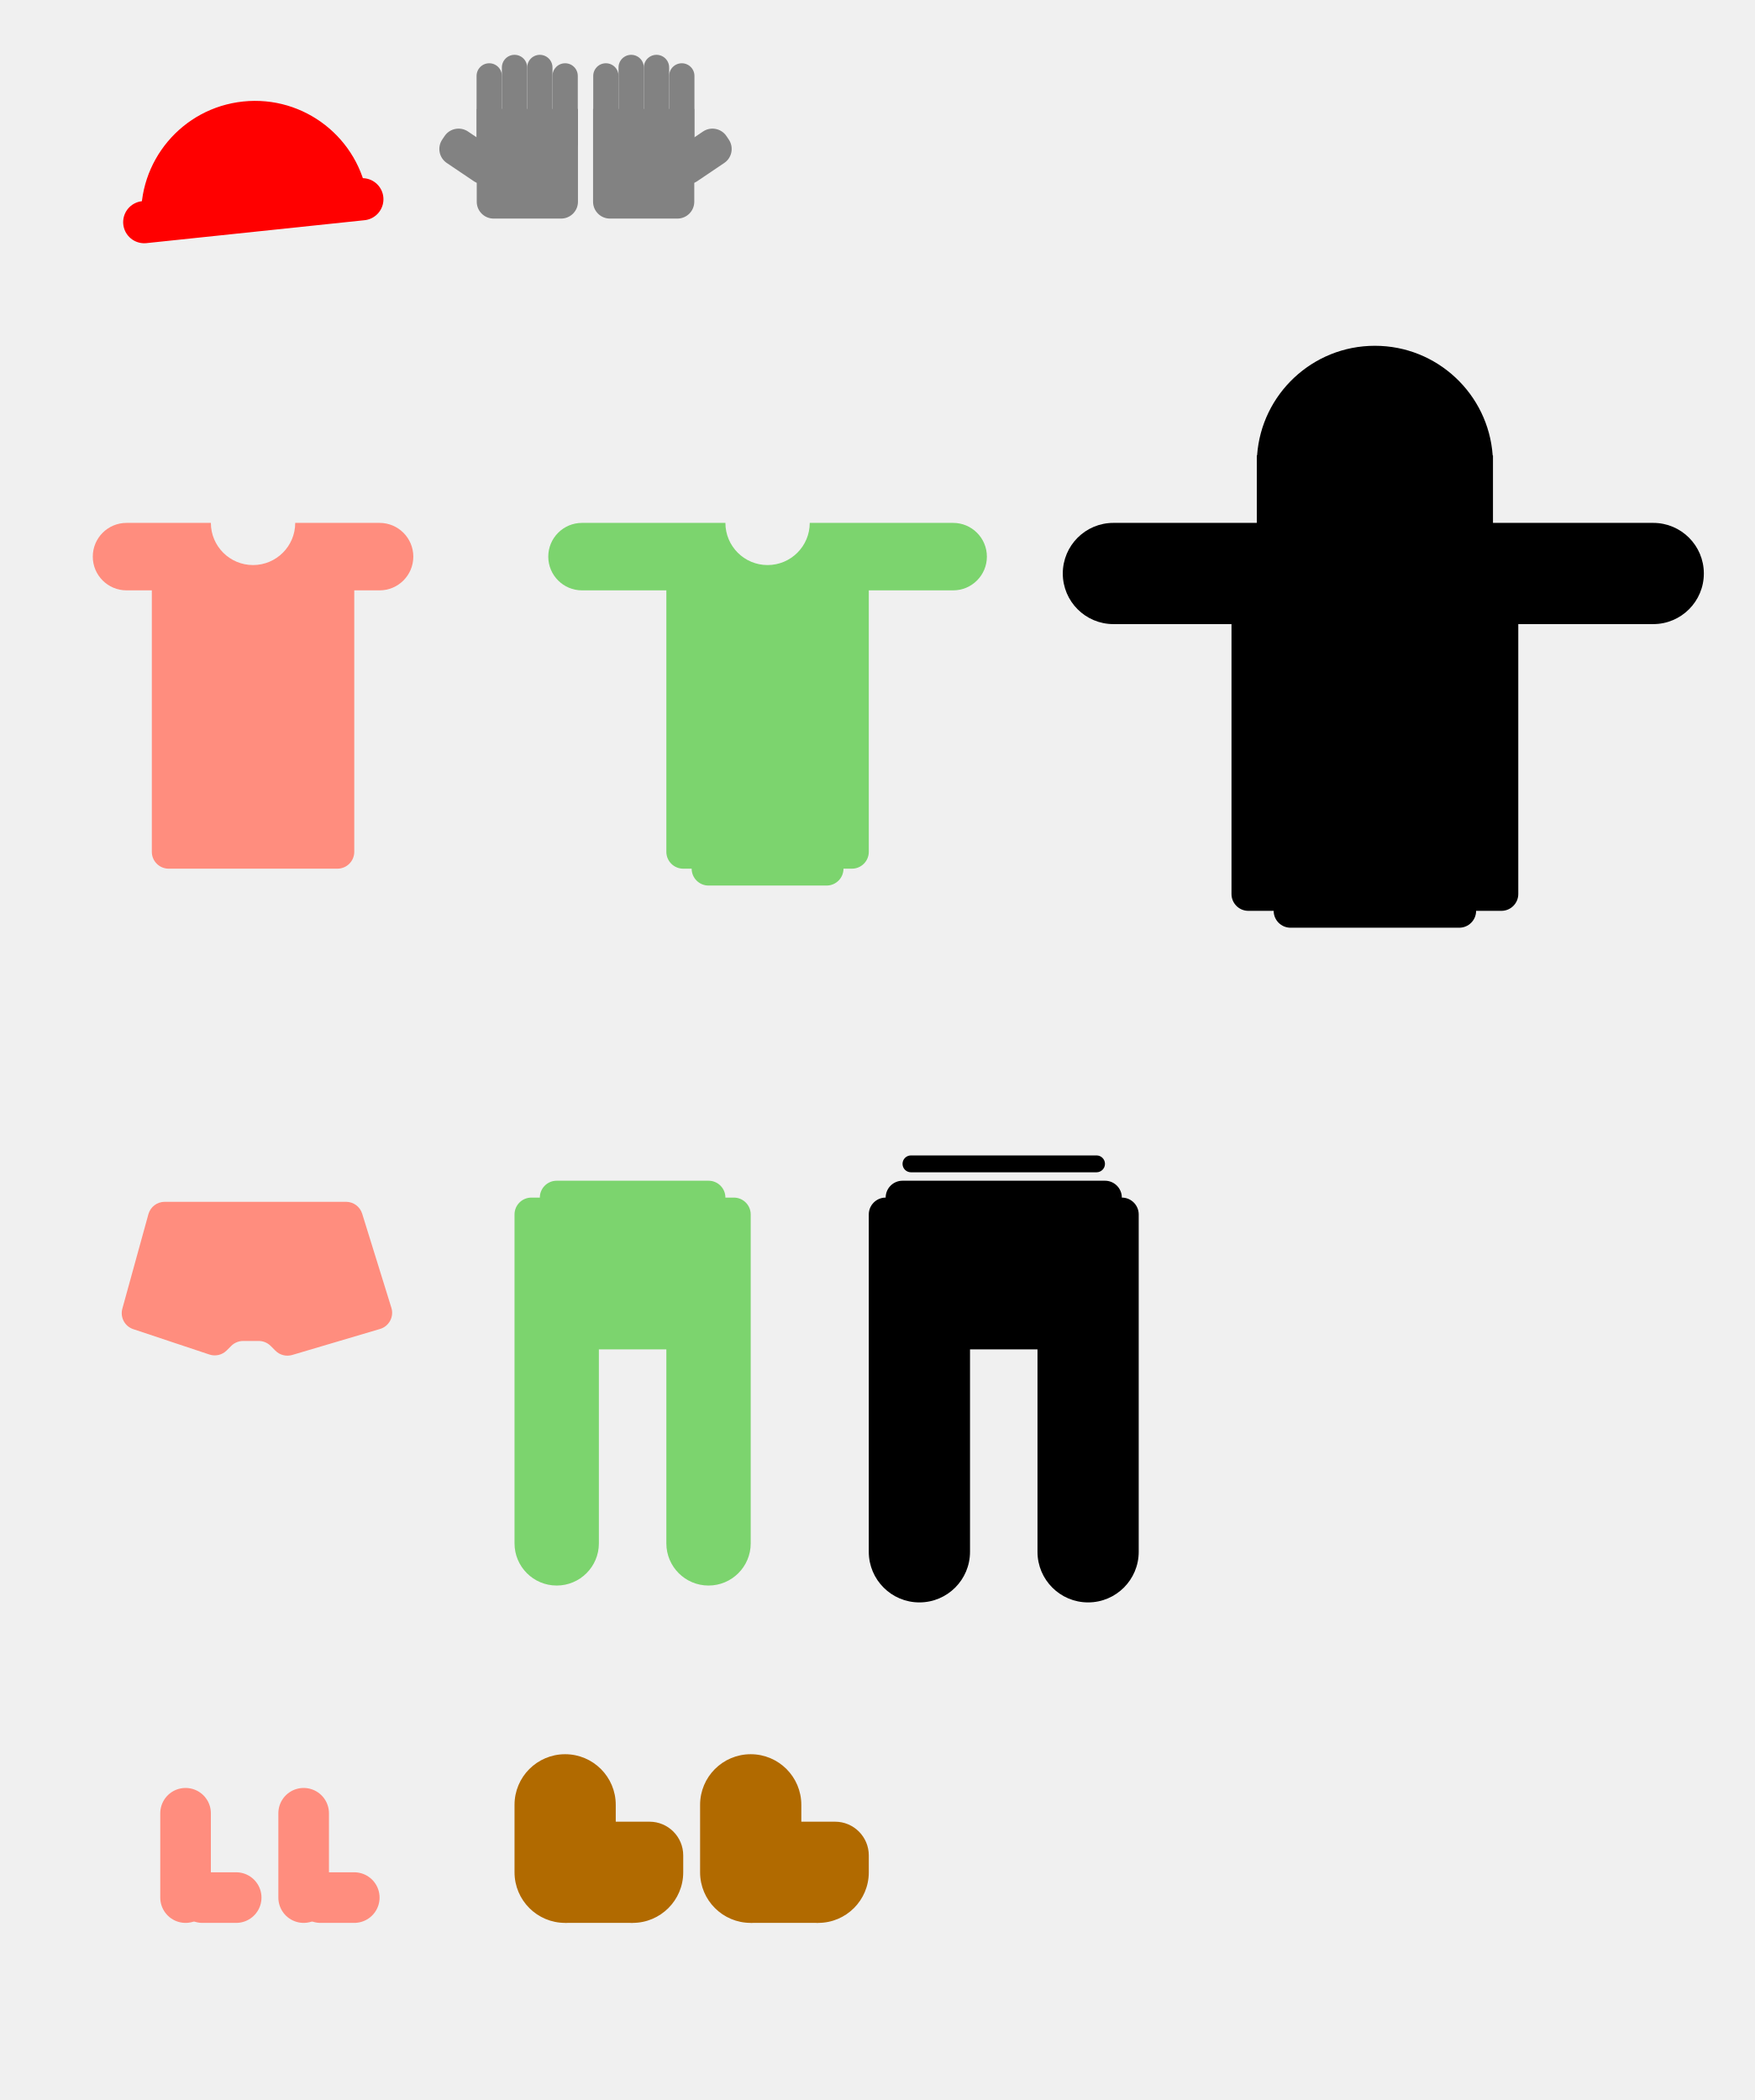
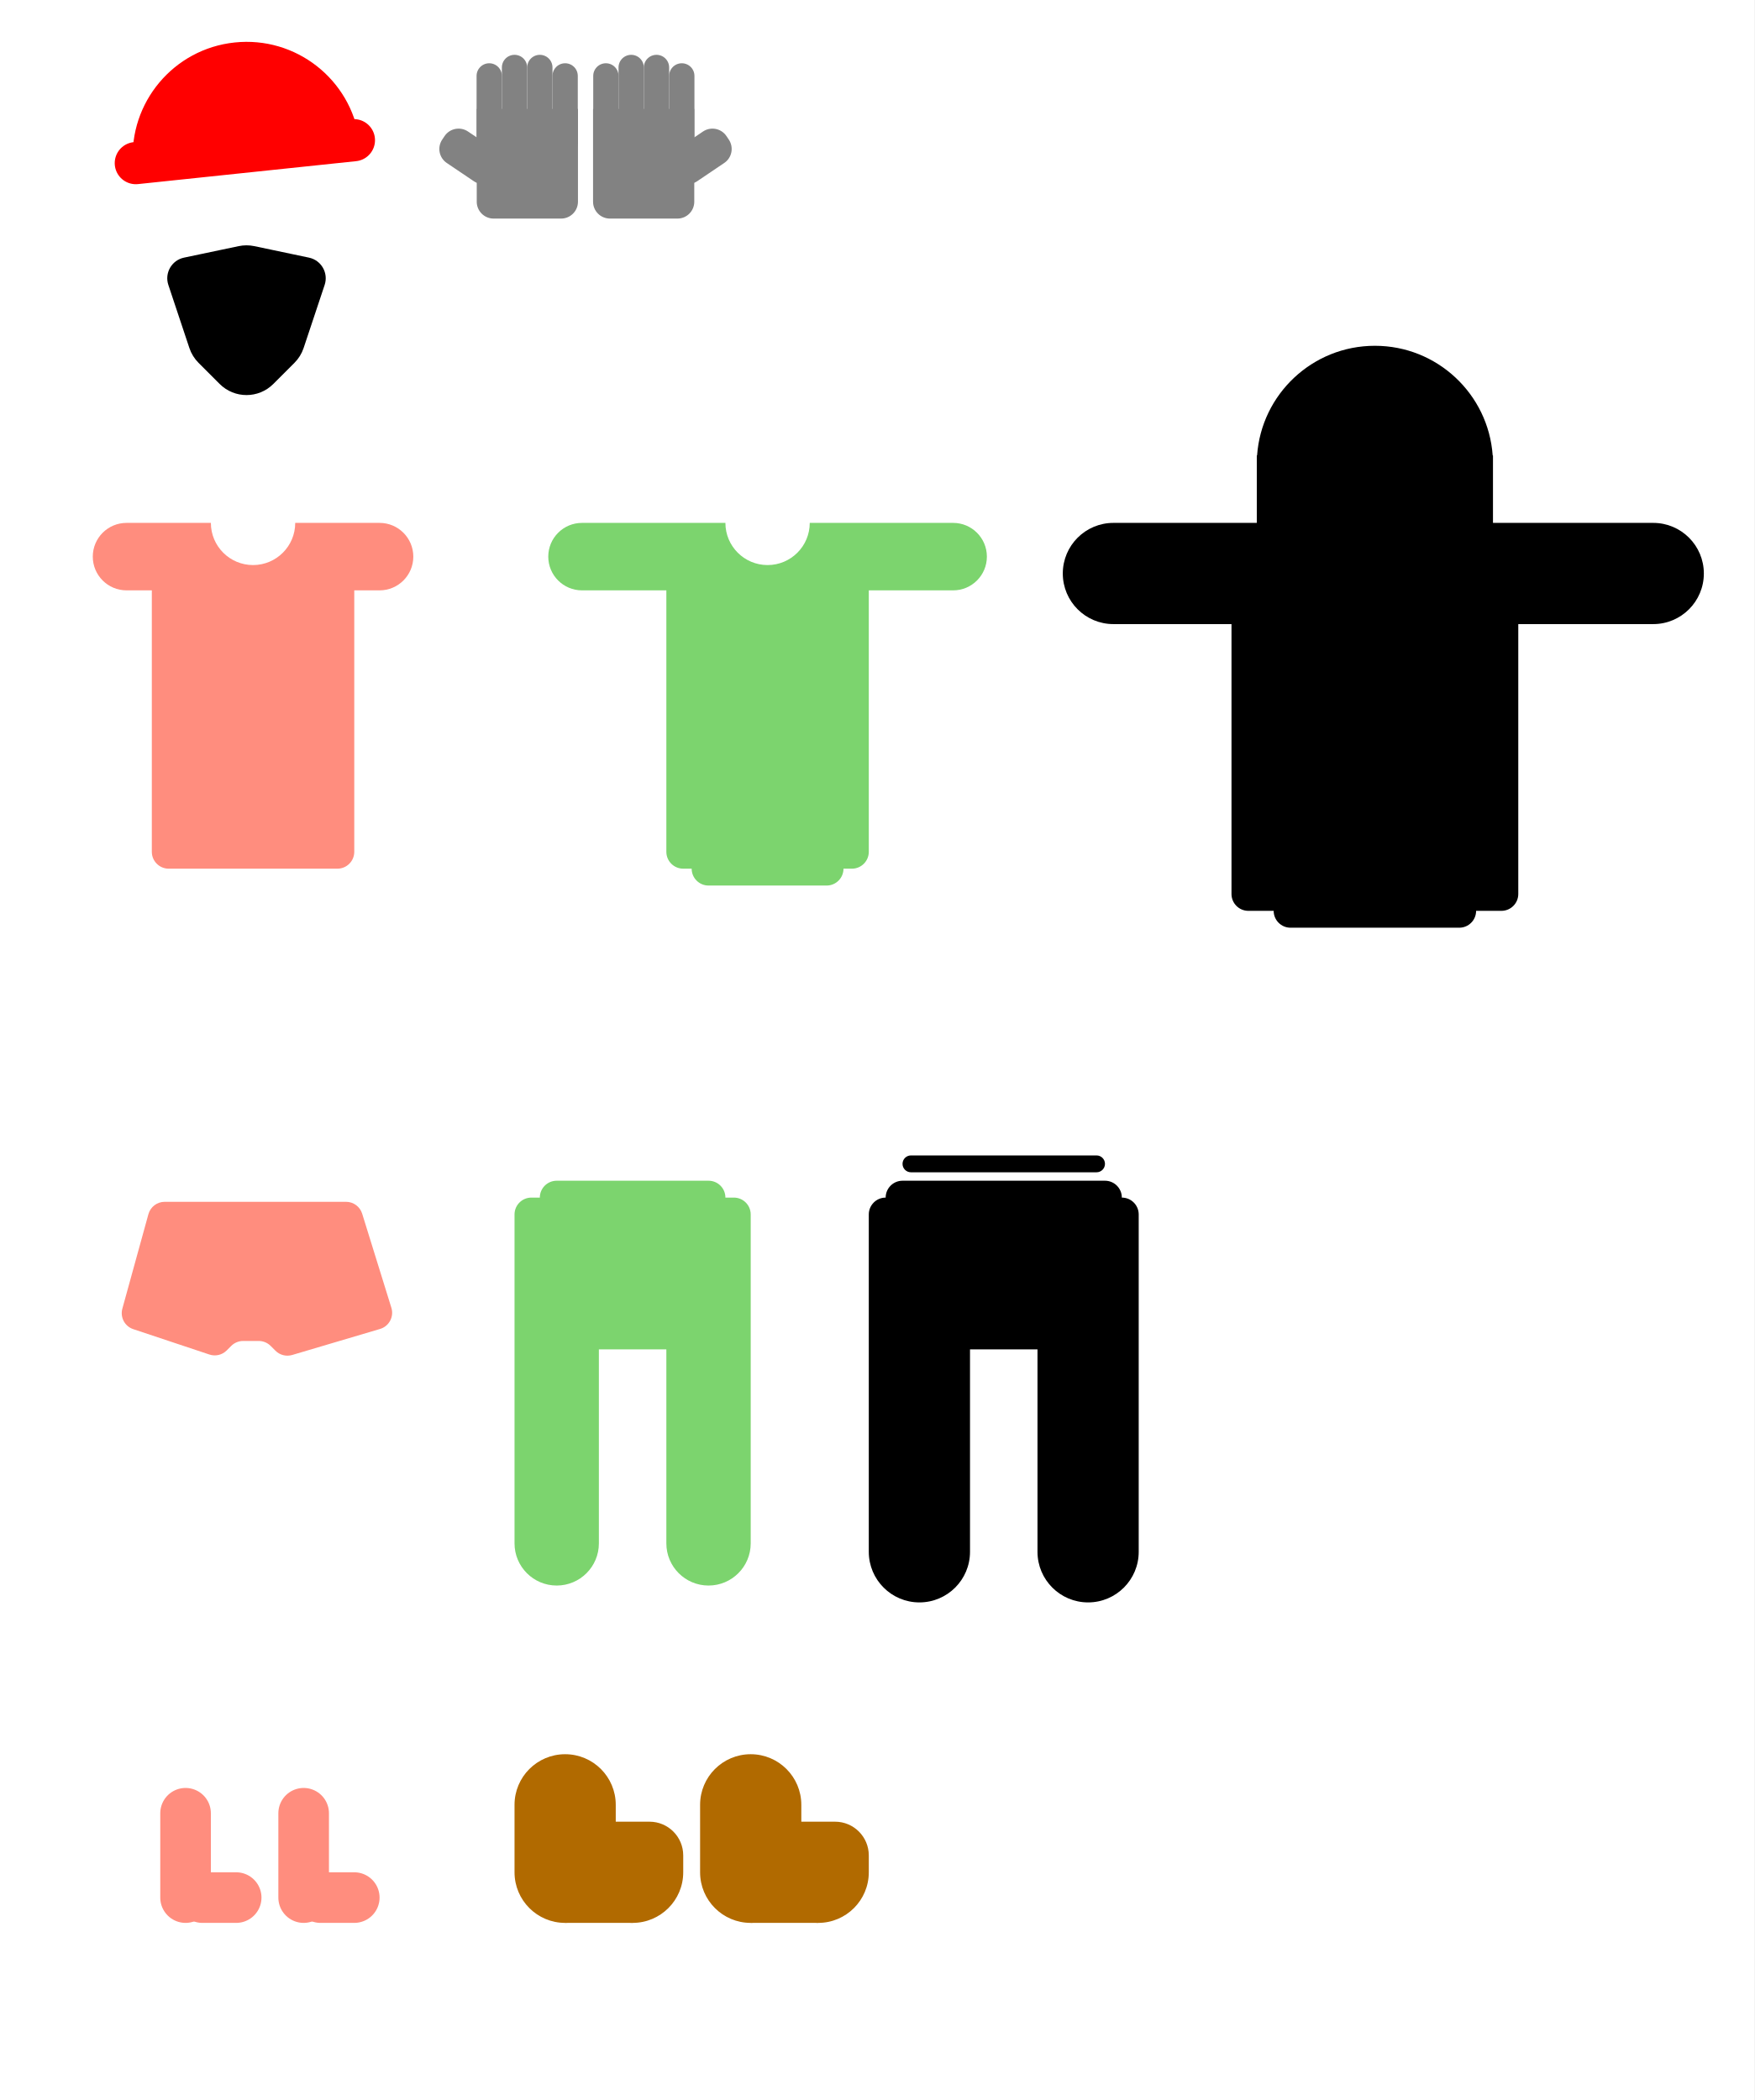
<svg xmlns="http://www.w3.org/2000/svg" width="208" height="249" viewBox="0 0 208 249" fill="none">
-   <path fill-rule="evenodd" clip-rule="evenodd" d="M43.596 23.554L16.762 26.375C16.269 19.163 21.572 12.797 28.821 12.036C36.069 11.274 42.58 16.397 43.596 23.554Z" fill="#FF0000" />
-   <line x1="17.101" y1="26.342" x2="42.959" y2="23.624" stroke="#FF0000" stroke-width="5" stroke-linecap="round" />
+   <rect width="208" height="249" fill="white" />
+   <path fill-rule="evenodd" clip-rule="evenodd" d="M42.596 16.554L15.762 19.375C15.269 12.162 20.572 5.797 27.821 5.036C35.069 4.274 41.58 9.397 42.596 16.554Z" fill="#FF0000" />
+   <line x1="16.101" y1="19.342" x2="41.959" y2="16.624" stroke="#FF0000" stroke-width="5" stroke-linecap="round" />
  <path fill-rule="evenodd" clip-rule="evenodd" d="M30 67C32.761 67 35 64.761 35 62H40H45C47.209 62 49 63.791 49 66C49 68.209 47.209 70 45 70H42V101C42 102.105 41.105 103 40 103H20C18.895 103 18 102.105 18 101V70H15C12.791 70 11 68.209 11 66C11 63.791 12.791 62 15 62H20H25C25 64.761 27.239 67 30 67Z" fill="#FF8D7E" />
  <path fill-rule="evenodd" clip-rule="evenodd" d="M96 62C96 64.761 93.761 67 91 67C88.239 67 86 64.761 86 62H81H69C66.791 62 65 63.791 65 66C65 68.209 66.791 70 69 70H79V101C79 102.105 79.895 103 81 103H82C82 104.105 82.895 105 84 105H98C99.105 105 100 104.105 100 103H101C102.105 103 103 102.105 103 101V70H113C115.209 70 117 68.209 117 66C117 63.791 115.209 62 113 62H101H96Z" fill="#7CD46E" />
  <path fill-rule="evenodd" clip-rule="evenodd" d="M177 55V62H178H196C199.314 62 202 64.686 202 68C202 71.314 199.314 74 196 74H180V106C180 107.105 179.105 108 178 108H175C175 109.105 174.105 110 173 110H153C151.895 110 151 109.105 151 108H148C146.895 108 146 107.105 146 106V74H132C128.686 74 126 71.314 126 68C126 64.686 128.686 62 132 62H148H149V55V54H149.035C149.548 46.735 155.604 41 163 41C170.396 41 176.452 46.735 176.965 54H177V55Z" fill="black" />
  <path d="M14.505 155.171L17.595 143.968C17.834 143.101 18.623 142.5 19.523 142.5H41.027C41.903 142.5 42.677 143.07 42.937 143.907L46.4 155.065C46.73 156.13 46.126 157.259 45.058 157.576L34.641 160.662C33.938 160.87 33.177 160.677 32.659 160.159L32.086 159.586C31.711 159.211 31.202 159 30.672 159H28.828C28.298 159 27.789 159.211 27.414 159.586L26.874 160.126C26.338 160.662 25.546 160.849 24.827 160.609L15.8 157.6C14.791 157.264 14.222 156.196 14.505 155.171Z" fill="#FF8D7E" />
  <path fill-rule="evenodd" clip-rule="evenodd" d="M66 140C64.895 140 64 140.895 64 142H63C61.895 142 61 142.895 61 144V148V158V183C61 185.761 63.239 188 66 188C68.761 188 71 185.761 71 183L71 160H79L79 183C79 185.761 81.239 188 84 188C86.761 188 89 185.761 89 183L89 158.002L89 158L89 148L89 144C89 142.895 88.105 142 87 142H86C86 140.895 85.105 140 84 140H66Z" fill="#7CD46E" />
  <path fill-rule="evenodd" clip-rule="evenodd" d="M108 137C107.448 137 107 137.448 107 138C107 138.552 107.448 139 108 139H130C130.552 139 131 138.552 131 138C131 137.448 130.552 137 130 137H108ZM105 142C105 140.895 105.895 140 107 140H131C132.105 140 133 140.895 133 142C134.105 142 135 142.895 135 144V158L135 158.005L135 184C135 187.314 132.314 190 129 190C125.686 190 123 187.314 123 184L123 160H115L115 184C115 187.314 112.314 190 109 190C105.686 190 103 187.314 103 184V148L103 147.992V144C103 142.895 103.895 142 105 142Z" fill="black" />
  <line x1="22" y1="215" x2="22" y2="225" stroke="#FF8D7E" stroke-width="6" stroke-linecap="round" />
  <line x1="24" y1="225" x2="28" y2="225" stroke="#FF8D7E" stroke-width="6" stroke-linecap="round" />
  <line x1="36" y1="215" x2="36" y2="225" stroke="#FF8D7E" stroke-width="6" stroke-linecap="round" />
  <line x1="38" y1="225" x2="42" y2="225" stroke="#FF8D7E" stroke-width="6" stroke-linecap="round" />
  <path fill-rule="evenodd" clip-rule="evenodd" d="M73 214C73 210.686 70.314 208 67 208C63.686 208 61 210.686 61 214V222C61 225.314 63.686 228 67 228C68.537 228 69.939 227.422 71 226.472C72.061 227.422 73.463 228 75 228C78.314 228 81 225.314 81 222V220C81 217.791 79.209 216 77 216H75H73V214ZM97 224H89V228H97V224Z" fill="#B16A00" />
  <path fill-rule="evenodd" clip-rule="evenodd" d="M95 214C95 210.686 92.314 208 89 208C85.686 208 83 210.686 83 214V222C83 225.314 85.686 228 89 228C90.537 228 91.939 227.422 93 226.472C94.061 227.422 95.463 228 97 228C100.314 228 103 225.314 103 222V220C103 217.791 101.209 216 99 216H97H95V214ZM75 224H67V228H75V224Z" fill="#B16A00" />
  <path d="M68.52 12.917H56.52V23.917C56.52 25.022 57.416 25.917 58.52 25.917H66.52C67.625 25.917 68.52 25.022 68.52 23.917V12.917Z" fill="#828282" />
-   <rect width="7.875" height="4.5" rx="2" transform="matrix(-0.829038 -0.559193 -0.559193 0.829038 60.355 18.8786)" fill="#828282" />
+   <rect width="7.875" height="4.5" rx="2" transform="matrix(-0.829038 -0.559193 -0.559193 0.829038 60.3551 18.8786)" fill="#828282" />
  <path d="M58 17V9" stroke="#828282" stroke-width="3" stroke-linecap="round" />
  <path d="M61 16V8" stroke="#828282" stroke-width="3" stroke-linecap="round" />
  <path d="M64 16V8" stroke="#828282" stroke-width="3" stroke-linecap="round" />
  <path d="M67 17V9" stroke="#828282" stroke-width="3" stroke-linecap="round" />
  <path d="M70.31 12.917H82.31V23.917C82.31 25.022 81.415 25.917 80.31 25.917H72.31C71.206 25.917 70.31 25.022 70.31 23.917V12.917Z" fill="#828282" />
  <rect x="78.475" y="18.879" width="7.875" height="4.5" rx="2" transform="rotate(-34 78.4751 18.8786)" fill="#828282" />
  <path d="M80.83 17V9" stroke="#828282" stroke-width="3" stroke-linecap="round" />
  <path d="M77.83 16V8" stroke="#828282" stroke-width="3" stroke-linecap="round" />
  <path d="M74.83 16V8" stroke="#828282" stroke-width="3" stroke-linecap="round" />
  <path d="M71.83 17V9" stroke="#828282" stroke-width="3" stroke-linecap="round" />
+   <path d="M22.925 41.104L20.433 33.627C20.055 32.494 20.749 31.284 21.918 31.038L28.4 29.674C28.943 29.559 29.504 29.559 30.048 29.674L36.529 31.038C37.698 31.284 38.392 32.494 38.014 33.628L35.522 41.104C35.326 41.693 34.995 42.229 34.556 42.668L32.052 45.172C30.49 46.734 27.957 46.734 26.395 45.172L23.891 42.668C23.452 42.229 23.121 41.693 22.925 41.104Z" fill="black" stroke="black" />
</svg>
